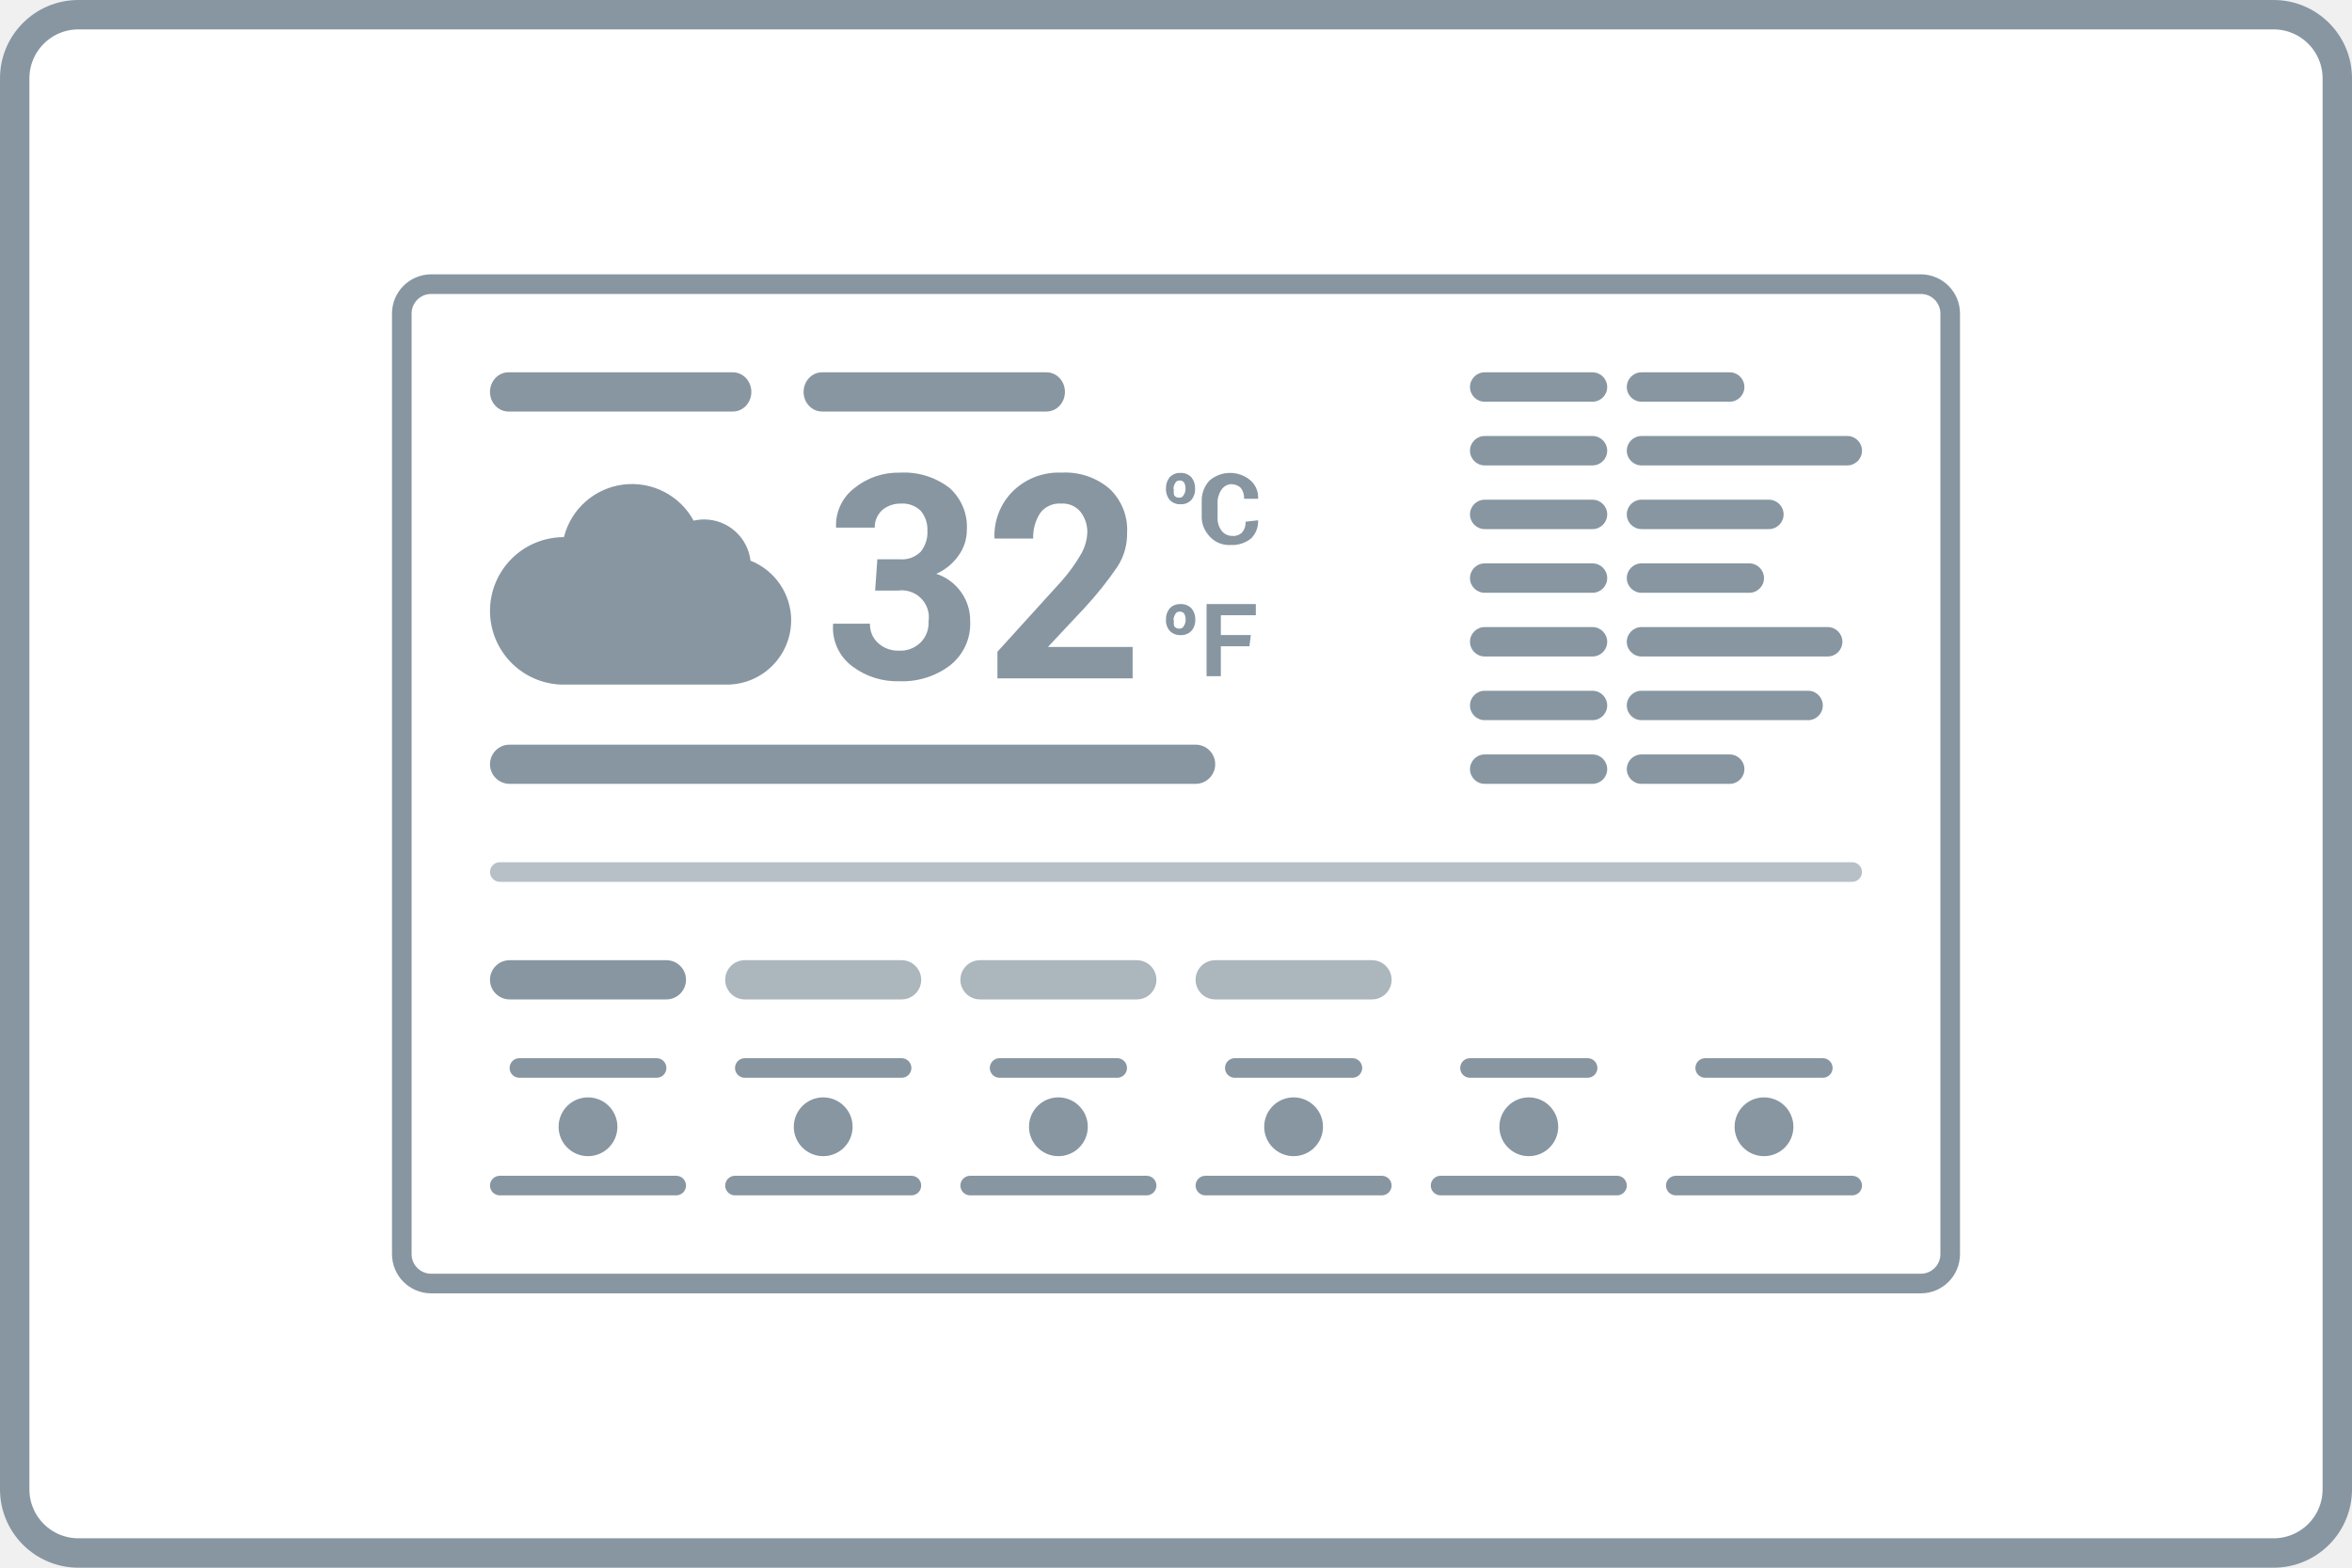
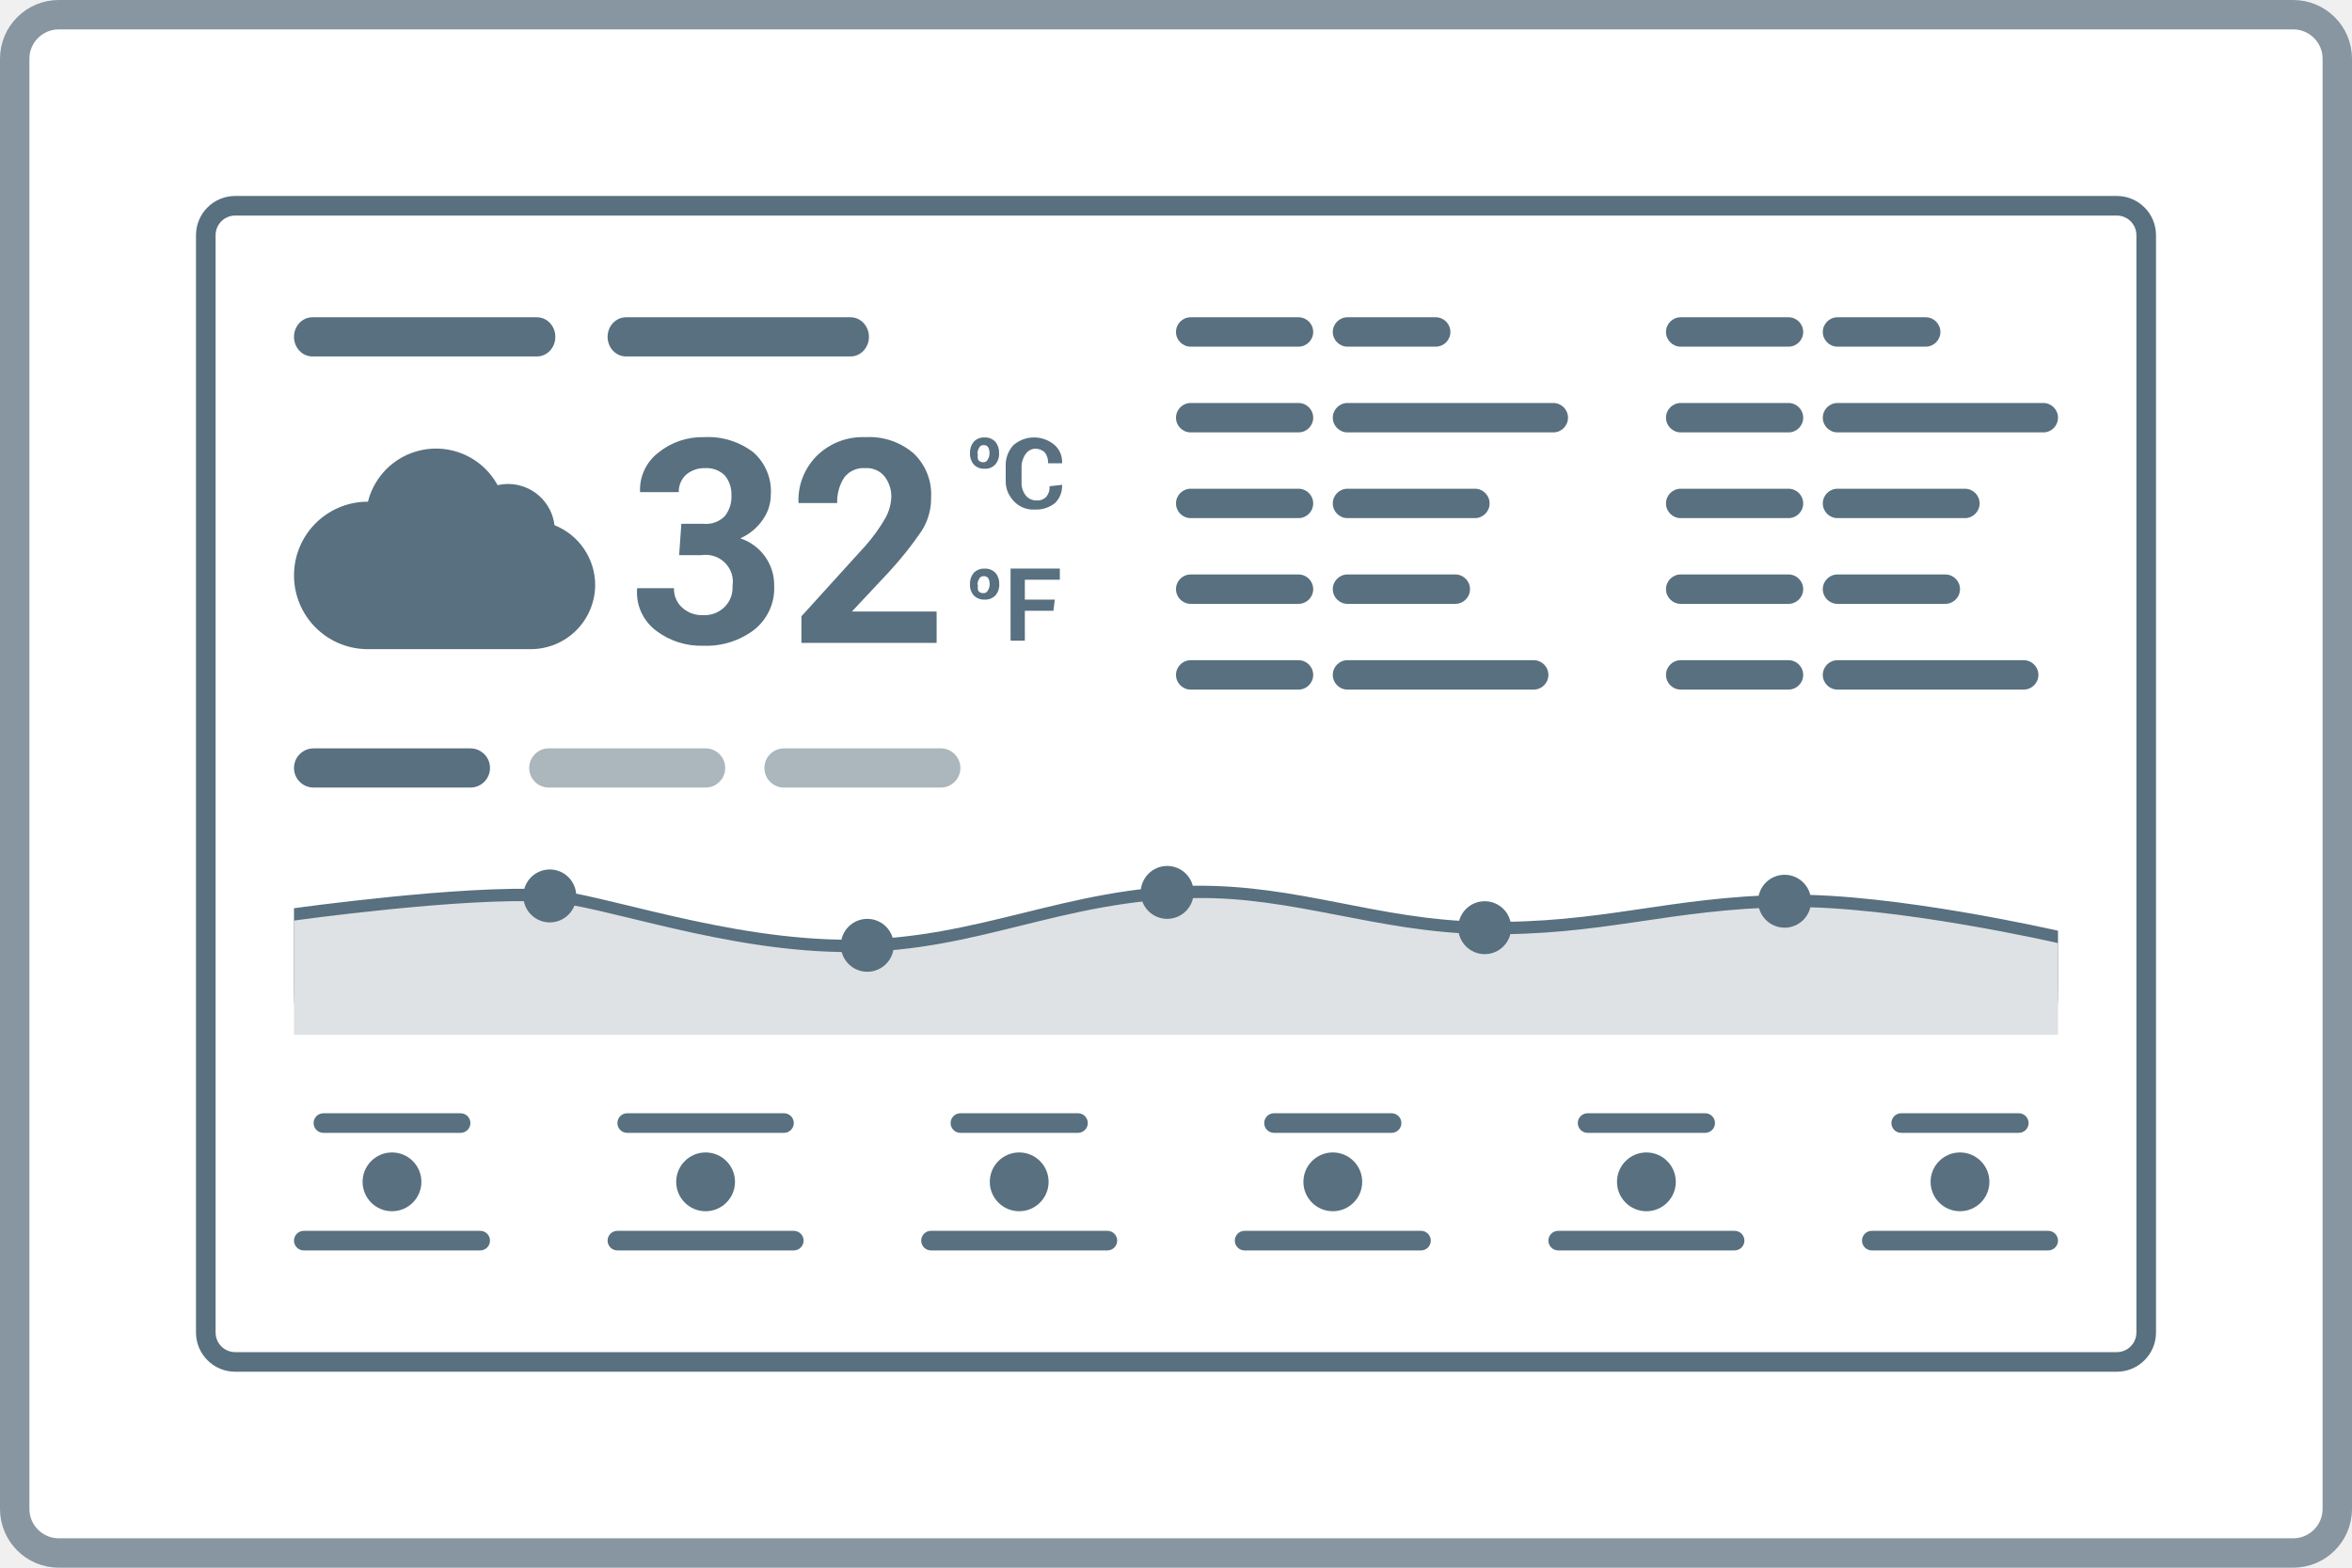
- <svg xmlns="http://www.w3.org/2000/svg" xmlns:xlink="http://www.w3.org/1999/xlink" width="120" height="80" fill="none">
-   <g fill="#fff">
-     <rect x=".75" y=".75" width="118.5" height="78.5" rx="3.25" />
-     <rect x="20.5" y="14.5" width="79" height="51" rx="1.5" stroke="#8796a1" />
-   </g>
-   <g fill="#8796a1">
-     <rect x="75" y="19" width="7" height="1.5" rx=".75" />
-     <rect x="83" y="19" width="6" height="1.5" rx=".75" />
-     <rect x="75" y="22.25" width="7" height="1.5" rx=".75" />
-     <rect x="83" y="22.25" width="12" height="1.5" rx=".75" />
-     <rect x="75" y="25.5" width="7" height="1.5" rx=".75" />
-     <rect x="83" y="25.5" width="8" height="1.5" rx=".75" />
-     <rect x="75" y="28.75" width="7" height="1.5" rx=".75" />
-     <rect x="83" y="28.75" width="7" height="1.5" rx=".75" />
-     <rect x="75" y="32" width="7" height="1.5" rx=".75" />
-     <rect x="83" y="32" width="11" height="1.5" rx=".75" />
-     <rect x="75" y="35.25" width="7" height="1.5" rx=".75" />
-     <rect x="83" y="35.25" width="10" height="1.5" rx=".75" />
-     <rect x="75" y="38.5" width="7" height="1.5" rx=".75" />
-     <rect x="83" y="38.5" width="6" height="1.5" rx=".75" />
-     <rect x="25" y="49" width="10" height="2" rx="1" />
+ <svg xmlns="http://www.w3.org/2000/svg" width="120" height="80" fill="none">
+   <rect x=".75" y=".75" width="118.5" height="78.5" rx="2.25" fill="#fff" />
+   <rect x=".75" y=".75" width="118.5" height="78.5" rx="2.25" stroke="#8796a1" stroke-width="1.5" />
+   <rect x="10.5" y="10.5" width="99" height="59" rx="1.5" fill="#fff" stroke="#58707f" />
+   <g fill="#58707f">
+     <rect x="60" y="16.19" width="7" height="1.5" rx=".75" />
+     <rect x="68" y="16.19" width="6" height="1.5" rx=".75" />
+     <rect x="60" y="20.565" width="7" height="1.5" rx=".75" />
+     <rect x="68" y="20.565" width="12" height="1.5" rx=".75" />
+     <rect x="60" y="24.94" width="7" height="1.5" rx=".75" />
+     <rect x="68" y="24.94" width="8" height="1.5" rx=".75" />
+     <rect x="60" y="29.315" width="7" height="1.5" rx=".75" />
+     <rect x="68" y="29.315" width="7" height="1.5" rx=".75" />
+     <rect x="60" y="33.69" width="7" height="1.5" rx=".75" />
+     <rect x="68" y="33.69" width="11" height="1.5" rx=".75" />
+     <rect x="85" y="16.19" width="7" height="1.5" rx=".75" />
+     <rect x="93" y="16.19" width="6" height="1.5" rx=".75" />
+     <rect x="85" y="20.565" width="7" height="1.5" rx=".75" />
+     <rect x="93" y="20.565" width="12" height="1.5" rx=".75" />
+     <rect x="85" y="24.94" width="7" height="1.5" rx=".75" />
+     <rect x="93" y="24.94" width="8" height="1.5" rx=".75" />
+     <rect x="85" y="29.315" width="7" height="1.5" rx=".75" />
+     <rect x="93" y="29.315" width="7" height="1.5" rx=".75" />
+     <rect x="85" y="33.69" width="7" height="1.5" rx=".75" />
+     <rect x="93" y="33.69" width="11" height="1.5" rx=".75" />
+     <rect x="15" y="38.19" width="10" height="2" rx="1" />
  </g>
  <g fill="#abb6bd">
-     <rect x="37" y="49" width="10" height="2" rx="1" />
-     <rect x="49" y="49" width="10" height="2" rx="1" />
-     <rect x="61" y="49" width="10" height="2" rx="1" />
+     <rect x="27" y="38.19" width="10" height="2" rx="1" />
+     <rect x="39" y="38.19" width="10" height="2" rx="1" />
  </g>
-   <g fill="#8796a1">
-     <rect x="26" y="54" width="8" height="1" rx=".5" />
-     <use xlink:href="#B" />
-     <rect x="25" y="60" width="10" height="1" rx=".5" />
-     <rect x="37.5" y="54" width="9" height="1" rx=".5" />
-     <use xlink:href="#B" x="12" />
-     <rect x="37" y="60" width="10" height="1" rx=".5" />
-     <rect x="50.5" y="54" width="7" height="1" rx=".5" />
-     <use xlink:href="#B" x="24" />
-     <rect x="49" y="60" width="10" height="1" rx=".5" />
-     <rect x="62.5" y="54" width="7" height="1" rx=".5" />
-     <use xlink:href="#B" x="36" />
-     <rect x="61" y="60" width="10" height="1" rx=".5" />
-     <rect x="74.5" y="54" width="7" height="1" rx=".5" />
-     <use xlink:href="#B" x="48" />
-     <rect x="73" y="60" width="10" height="1" rx=".5" />
-     <rect x="86.5" y="54" width="7" height="1" rx=".5" />
-     <use xlink:href="#B" x="60" />
-     <rect x="85" y="60" width="10" height="1" rx=".5" />
-     <path d="M37.394 19H25.94c-.519 0-.94.448-.94 1s.421 1 .94 1h11.454c.519 0 .94-.448.94-1s-.421-1-.94-1zm16 0H41.94c-.519 0-.94.448-.94 1s.421 1 .94 1h11.454c.519 0 .94-.448.94-1s-.421-1-.94-1z" />
-     <rect x="25" y="38" width="37" height="2" rx="1" />
-     <path d="M44.762 28.541h1.146a1.35 1.35 0 0 0 .58-.076 1.34 1.34 0 0 0 .491-.314c.241-.307.362-.69.338-1.078.016-.364-.105-.721-.338-1.003a1.31 1.31 0 0 0-.467-.294 1.33 1.33 0 0 0-.548-.078 1.44 1.44 0 0 0-.958.335 1.2 1.2 0 0 0-.284.406 1.17 1.17 0 0 0-.092.485h-1.973a2.37 2.37 0 0 1 .213-1.114 2.4 2.4 0 0 1 .708-.892 3.56 3.56 0 0 1 2.349-.799 3.79 3.79 0 0 1 2.518.78c.302.27.538.605.691.978s.219.775.192 1.177a2.21 2.21 0 0 1-.413 1.282c-.286.415-.683.743-1.146.947.519.169.968.502 1.278.948a2.47 2.47 0 0 1 .451 1.468c.022.427-.058.854-.235 1.244s-.444.735-.78 1.004c-.741.564-1.659.853-2.593.817a3.79 3.79 0 0 1-2.406-.762 2.45 2.45 0 0 1-.773-.962 2.43 2.43 0 0 1-.204-1.212h1.879a1.27 1.27 0 0 0 .098.537 1.28 1.28 0 0 0 .315.448c.285.261.663.401 1.052.39a1.47 1.47 0 0 0 .599-.087 1.45 1.45 0 0 0 .51-.322 1.39 1.39 0 0 0 .325-.495 1.38 1.38 0 0 0 .089-.583 1.36 1.36 0 0 0-.048-.638c-.067-.206-.182-.393-.335-.547a1.38 1.38 0 0 0-.55-.338 1.41 1.41 0 0 0-.645-.055H44.65l.113-1.598zm13.024 6.075h-6.897V33.26l3.27-3.604c.386-.436.726-.909 1.015-1.412.181-.325.284-.688.301-1.059a1.66 1.66 0 0 0-.357-1.078c-.118-.14-.269-.25-.439-.321a1.18 1.18 0 0 0-.538-.088 1.24 1.24 0 0 0-.598.105 1.22 1.22 0 0 0-.473.378 2.26 2.26 0 0 0-.357 1.3H50.74a3.18 3.18 0 0 1 .203-1.281 3.21 3.21 0 0 1 .699-1.097 3.31 3.31 0 0 1 1.153-.759 3.34 3.34 0 0 1 1.366-.226c.9-.051 1.784.249 2.462.836a2.9 2.9 0 0 1 .685 1.02 2.87 2.87 0 0 1 .198 1.209c.012.611-.158 1.212-.489 1.728a18.15 18.15 0 0 1-1.673 2.099l-1.879 2.006h4.322v1.598zm1.703-9.684a.85.85 0 0 1 .188-.576c.069-.074.153-.133.247-.171a.7.7 0 0 1 .297-.052.72.72 0 0 1 .307.049c.097.038.185.098.257.174a.85.85 0 0 1 .188.576.83.83 0 0 1-.188.576.71.71 0 0 1-.247.172c-.094.039-.196.056-.297.052a.72.72 0 0 1-.307-.049c-.097-.038-.185-.098-.257-.174a.83.83 0 0 1-.188-.576zm.413 0c-.026.11-.026.224 0 .334a.28.28 0 0 0 .113.102c.046.023.098.033.15.028.047.004.093-.006.134-.03s.072-.058.092-.101a.56.56 0 0 0 .094-.334c.002-.096-.017-.191-.056-.279-.023-.044-.058-.079-.102-.103s-.093-.033-.142-.027c-.046-.004-.093.006-.134.029s-.073.058-.092.101a.65.65 0 0 0-.094.334l.038-.056zm4.286 1.616a1.23 1.23 0 0 1-.079.502 1.22 1.22 0 0 1-.278.427c-.291.233-.659.353-1.034.335a1.35 1.35 0 0 1-.585-.093 1.33 1.33 0 0 1-.486-.334 1.6 1.6 0 0 1-.32-.496c-.072-.185-.103-.383-.094-.581v-.706c-.017-.397.124-.784.395-1.078a1.61 1.61 0 0 1 2.105 0 1.15 1.15 0 0 1 .295.422 1.14 1.14 0 0 1 .081.507h-.714a.83.83 0 0 0-.169-.557.72.72 0 0 0-.253-.15c-.094-.032-.194-.044-.292-.036a.65.65 0 0 0-.259.099c-.078.051-.144.119-.192.198a1.14 1.14 0 0 0-.188.687v.706a1.03 1.03 0 0 0 .207.687.68.68 0 0 0 .241.194.69.69 0 0 0 .304.067.63.63 0 0 0 .275-.035.62.62 0 0 0 .232-.15.74.74 0 0 0 .169-.539l.639-.074zm-4.699 5.07a.83.83 0 0 1 .189-.57.7.7 0 0 1 .249-.17.71.71 0 0 1 .299-.051.74.74 0 0 1 .309.049.72.72 0 0 1 .258.172.83.83 0 0 1 .189.57c.012.207-.055.41-.189.57a.7.7 0 0 1-.249.17c-.095.038-.197.056-.3.051a.74.74 0 0 1-.309-.049.72.72 0 0 1-.258-.172.81.81 0 0 1-.189-.57zm.416 0a.71.71 0 0 0 0 .331.28.28 0 0 0 .114.101.29.29 0 0 0 .151.028c.047.004.094-.006.135-.029s.073-.058.092-.1a.54.54 0 0 0 .095-.331.63.63 0 0 0-.057-.276c-.023-.043-.058-.079-.102-.102a.25.25 0 0 0-.144-.027c-.047-.004-.094.006-.135.029s-.073.058-.092.1a.63.63 0 0 0-.095.331l.038-.055zm3.84 1.36h-1.457v1.527h-.728v-3.68h2.513v.57h-1.785v1.012h1.53l-.073.57zm-23.379-1.325a3.29 3.29 0 0 1-.961 2.32 3.28 3.28 0 0 1-2.319.963h-8.418c-.981-.025-1.914-.432-2.599-1.135S25 32.155 25 31.174s.384-1.924 1.069-2.627 1.618-1.11 2.599-1.135h.104a3.58 3.58 0 0 1 6.618-.842 2.41 2.41 0 0 1 .544-.063c.582.003 1.143.218 1.577.606a2.39 2.39 0 0 1 .781 1.498 3.29 3.29 0 0 1 2.075 3.043h0z" />
+   <g fill-rule="evenodd">
+     <path d="M15 46.348s8.545-1.196 12.857-.964c2.755.148 9.143 2.607 15.612 2.571s10.984-2.684 17.449-2.755c5.391-.06 9.303 1.733 14.694 1.837 6.138.118 9.474-1.283 15.612-1.378C96.651 45.576 105 47.496 105 47.496v2.847c0 .866 0 1.299-.269 1.568s-.702.269-1.568.269H16.837c-.866 0-1.299 0-1.568-.269S15 51.209 15 50.343v-3.995z" fill="#58707f" />
+     <path d="M15 46.978s8.545-1.196 12.857-.964c2.89.156 9.143 2.607 15.612 2.571s10.627-2.627 17.449-2.755c5.033-.094 9.303 1.733 14.694 1.837 6.138.119 9.474-1.283 15.612-1.377C96.651 46.206 105 48.126 105 48.126v4.684H15v-5.832z" fill="#dee2e5" />
  </g>
-   <rect x="25" y="44" width="70" height="1" rx=".5" fill="#b7c0c7" />
-   <rect x=".75" y=".75" width="118.5" height="78.5" rx="3.25" stroke="#8796a1" stroke-width="1.5" />
+   <g fill="#58707f">
+     <circle cx="28.05" cy="45.72" r="1.35" />
+     <circle cx="44.25" cy="48.24" r="1.35" />
+     <circle cx="59.55" cy="45.54" r="1.35" />
+     <circle cx="75.75" cy="47.34" r="1.35" />
+     <circle cx="91.05" cy="45.99" r="1.35" />
+     <rect x="16" y="56.81" width="8" height="1" rx=".5" />
+     <use href="#B" />
+     <rect x="15" y="62.81" width="10" height="1" rx=".5" />
+     <rect x="31.5" y="56.81" width="9" height="1" rx=".5" />
+     <use href="#B" x="16" />
+     <rect x="31" y="62.81" width="10" height="1" rx=".5" />
+     <rect x="48.5" y="56.81" width="7" height="1" rx=".5" />
+     <use href="#B" x="32" />
+     <rect x="47" y="62.81" width="10" height="1" rx=".5" />
+     <rect x="64.5" y="56.81" width="7" height="1" rx=".5" />
+     <use href="#B" x="48" />
+     <rect x="63" y="62.81" width="10" height="1" rx=".5" />
+     <rect x="80.5" y="56.81" width="7" height="1" rx=".5" />
+     <use href="#B" x="64" />
+     <rect x="79" y="62.81" width="10" height="1" rx=".5" />
+     <rect x="96.5" y="56.81" width="7" height="1" rx=".5" />
+     <use href="#B" x="80" />
+     <rect x="95" y="62.81" width="10" height="1" rx=".5" />
+     <path d="M27.394 16.19H15.94c-.519 0-.94.448-.94 1s.421 1 .94 1h11.454c.519 0 .94-.448.94-1s-.421-1-.94-1zm16 0H31.94c-.519 0-.94.448-.94 1s.421 1 .94 1h11.454c.519 0 .94-.448.94-1s-.421-1-.94-1zm-8.632 10.541h1.146a1.35 1.35 0 0 0 .58-.076 1.34 1.34 0 0 0 .491-.314 1.58 1.58 0 0 0 .338-1.078 1.48 1.48 0 0 0-.338-1.003 1.31 1.31 0 0 0-.467-.294 1.33 1.33 0 0 0-.548-.078 1.44 1.44 0 0 0-.958.334 1.2 1.2 0 0 0-.284.406 1.18 1.18 0 0 0-.092.485h-1.973a2.37 2.37 0 0 1 .213-1.114c.16-.349.403-.655.708-.892a3.56 3.56 0 0 1 2.349-.799 3.79 3.79 0 0 1 2.518.78c.302.27.538.605.691.978s.219.776.192 1.177a2.21 2.21 0 0 1-.413 1.282c-.286.415-.683.743-1.146.947.519.169.968.502 1.278.948a2.47 2.47 0 0 1 .451 1.468c.022.427-.058.854-.235 1.244a2.73 2.73 0 0 1-.78 1.003c-.741.564-1.659.853-2.593.818-.867.028-1.717-.241-2.406-.762a2.46 2.46 0 0 1-.773-.962 2.43 2.43 0 0 1-.204-1.212h1.879a1.27 1.27 0 0 0 .098.537 1.29 1.29 0 0 0 .315.448c.285.261.664.401 1.052.39a1.47 1.47 0 0 0 .599-.087 1.45 1.45 0 0 0 .51-.322c.143-.14.253-.309.325-.494a1.38 1.38 0 0 0 .089-.583 1.36 1.36 0 0 0-.048-.638 1.37 1.37 0 0 0-.335-.547c-.154-.154-.342-.27-.55-.338a1.41 1.41 0 0 0-.645-.055H34.65l.113-1.598zm13.024 6.075h-6.897V31.45l3.27-3.604a8.53 8.53 0 0 0 1.015-1.412c.181-.325.284-.688.301-1.059a1.66 1.66 0 0 0-.357-1.078c-.118-.14-.269-.25-.439-.321a1.18 1.18 0 0 0-.538-.088 1.23 1.23 0 0 0-.598.106 1.22 1.22 0 0 0-.473.377 2.26 2.26 0 0 0-.357 1.3H40.74a3.18 3.18 0 0 1 .203-1.281 3.21 3.21 0 0 1 .699-1.097 3.31 3.31 0 0 1 1.153-.759 3.34 3.34 0 0 1 1.366-.226c.9-.051 1.784.249 2.462.836a2.9 2.9 0 0 1 .685 1.02 2.87 2.87 0 0 1 .198 1.209c.012.611-.158 1.212-.489 1.728a18.03 18.03 0 0 1-1.673 2.099l-1.879 2.006h4.322v1.598zm1.703-9.683a.85.85 0 0 1 .188-.576.71.71 0 0 1 .247-.172.7.7 0 0 1 .297-.052.72.72 0 0 1 .307.049c.097.038.185.098.257.174a.85.85 0 0 1 .188.576.83.83 0 0 1-.188.576.71.71 0 0 1-.247.172.7.7 0 0 1-.297.051.72.72 0 0 1-.307-.049c-.097-.038-.185-.098-.257-.174a.83.83 0 0 1-.188-.576zm.413 0c-.026.11-.026.224 0 .334a.28.28 0 0 0 .113.102c.046.023.098.033.15.029.047.004.093-.006.134-.03s.072-.058.092-.101a.56.56 0 0 0 .094-.334c.002-.096-.017-.191-.056-.279-.023-.044-.058-.079-.102-.103s-.093-.033-.142-.027c-.046-.004-.093.006-.134.03a.22.22 0 0 0-.092.101.65.65 0 0 0-.094.334l.038-.056zm4.286 1.616a1.23 1.23 0 0 1-.079.502 1.22 1.22 0 0 1-.278.427 1.53 1.53 0 0 1-1.034.334 1.35 1.35 0 0 1-.585-.093 1.33 1.33 0 0 1-.486-.334 1.6 1.6 0 0 1-.32-.496c-.072-.185-.103-.383-.094-.581v-.706c-.017-.397.124-.784.395-1.078a1.61 1.61 0 0 1 2.105 0 1.15 1.15 0 0 1 .295.422 1.14 1.14 0 0 1 .081.507h-.714a.83.83 0 0 0-.169-.557.72.72 0 0 0-.545-.186.65.65 0 0 0-.259.099c-.078.051-.144.119-.192.198a1.14 1.14 0 0 0-.188.687v.706a1.03 1.03 0 0 0 .207.687.69.69 0 0 0 .241.194.68.68 0 0 0 .304.067.63.63 0 0 0 .275-.035.62.62 0 0 0 .232-.15.74.74 0 0 0 .169-.539l.639-.074zm-4.699 5.069a.83.83 0 0 1 .189-.57.7.7 0 0 1 .249-.17.71.71 0 0 1 .299-.051.74.74 0 0 1 .309.049.72.72 0 0 1 .258.172.83.83 0 0 1 .189.57c.012.206-.055.41-.189.57a.7.7 0 0 1-.249.17.72.72 0 0 1-.3.051.74.74 0 0 1-.309-.049.72.72 0 0 1-.258-.172.81.81 0 0 1-.189-.57zm.416 0a.71.71 0 0 0 0 .331.28.28 0 0 0 .114.101.29.29 0 0 0 .151.028c.047.004.094-.006.135-.029s.073-.058.092-.1a.54.54 0 0 0 .095-.331.63.63 0 0 0-.057-.276c-.023-.043-.058-.079-.102-.102s-.094-.032-.144-.027c-.047-.004-.094.006-.135.029s-.073.058-.092.1a.63.63 0 0 0-.095.331l.038-.055zm3.84 1.36h-1.457v1.527h-.728v-3.68h2.513v.57h-1.785v1.012h1.53l-.073.57zm-23.379-1.325a3.29 3.29 0 0 1-.961 2.32 3.28 3.28 0 0 1-2.319.963h-8.418c-.981-.025-1.914-.432-2.599-1.135S15 30.345 15 29.364a3.76 3.76 0 0 1 1.069-2.627c.686-.703 1.618-1.11 2.599-1.135h.104a3.58 3.58 0 0 1 6.618-.842c.178-.042.36-.063.543-.063a2.39 2.39 0 0 1 1.577.606c.434.387.712.92.781 1.498a3.29 3.29 0 0 1 2.075 3.043h0z" />
+   </g>
  <defs>
-     <path id="B" d="M31.5 57.5a1.5 1.5 0 1 1-3 0 1.5 1.5 0 1 1 3 0z" />
+     <path id="B" d="M21.5 60.31a1.5 1.5 0 1 1-3 0 1.5 1.5 0 1 1 3 0z" />
  </defs>
</svg>
